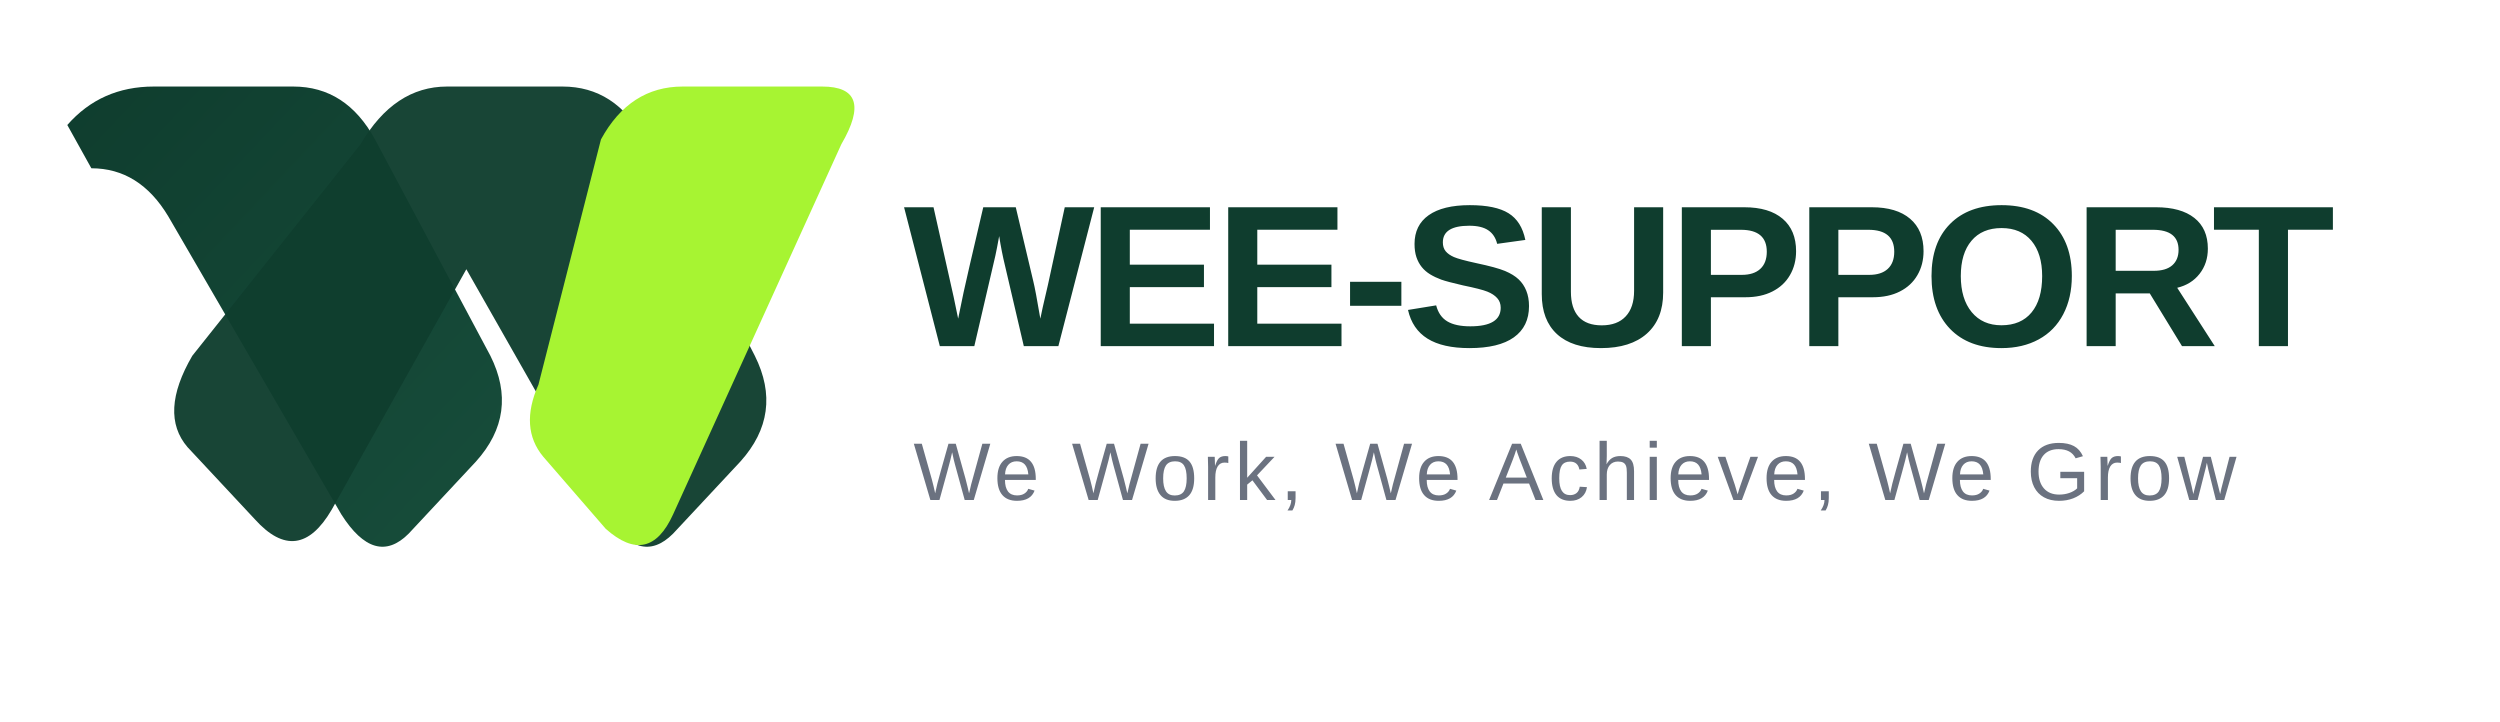
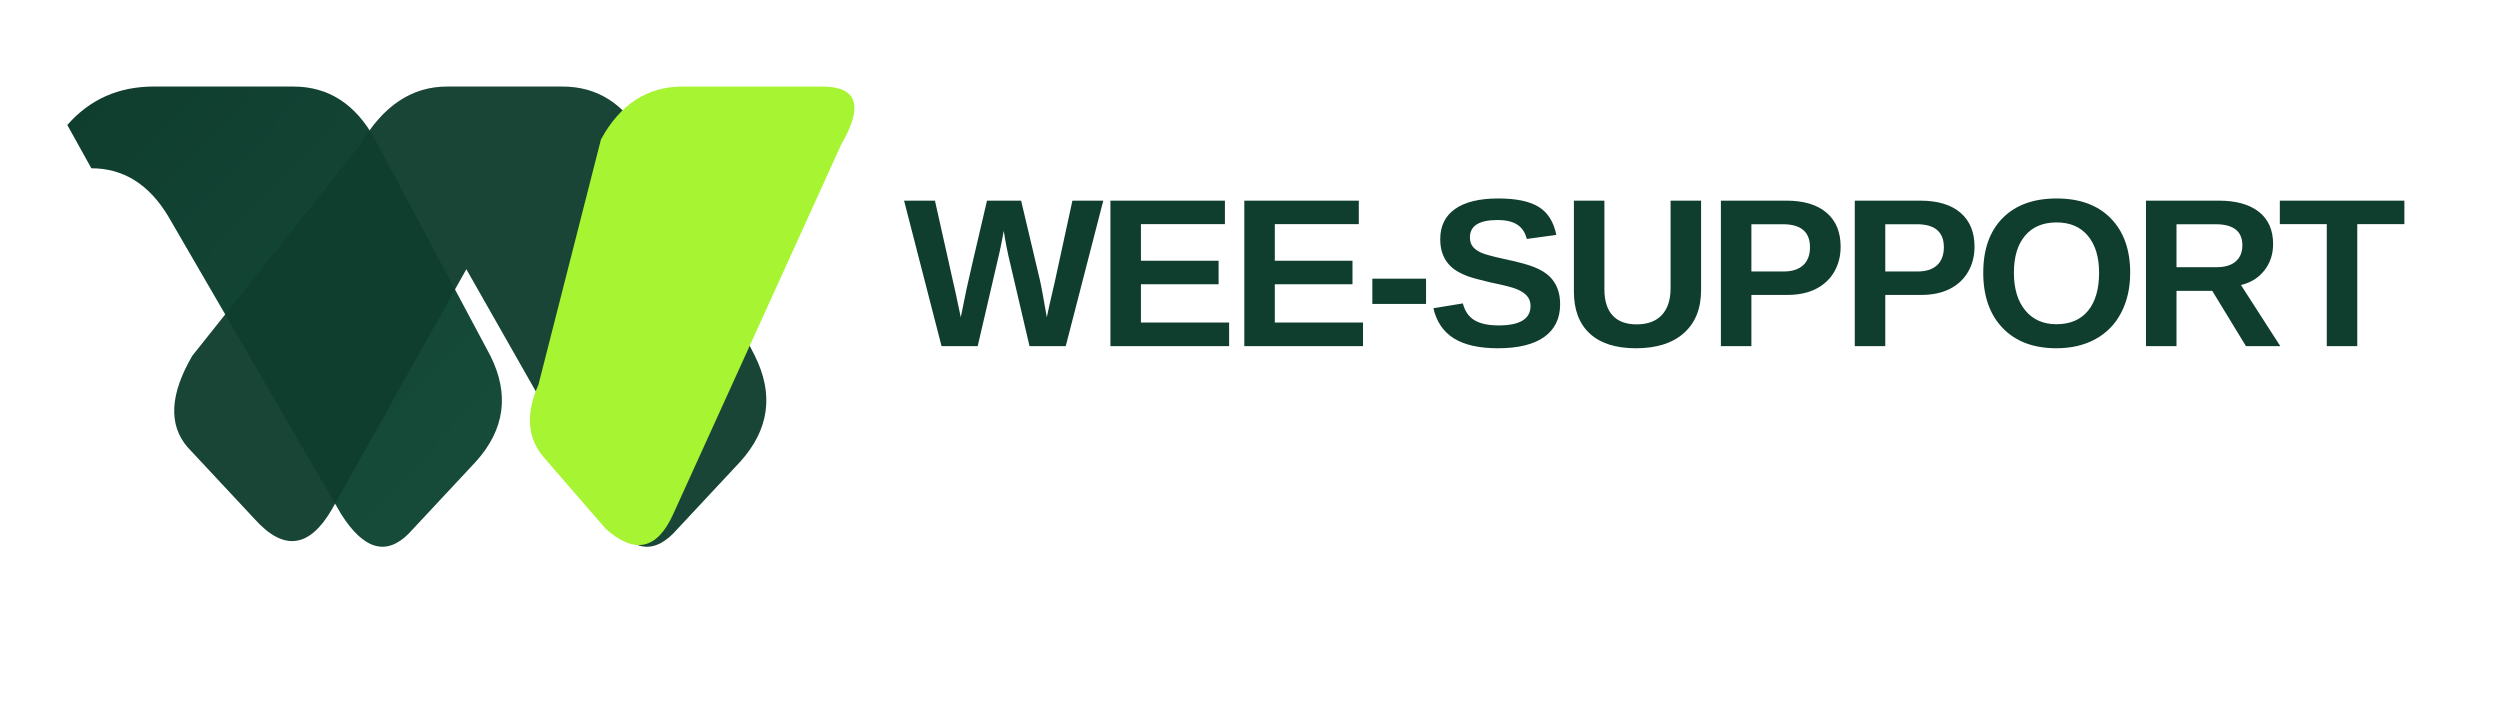
<svg xmlns="http://www.w3.org/2000/svg" viewBox="0 0 520 150" role="img" aria-labelledby="title desc">
  <defs>
    <linearGradient id="g1" x1="0" y1="0" x2="1" y2="1">
      <stop offset="0" stop-color="#0F3D2E" />
      <stop offset="1" stop-color="#174D3B" />
    </linearGradient>
  </defs>
  <g transform="translate(14 16)">
    <path d="M0 10 Q7 2 18 2 H47 Q58 2 64 13 L88 58 Q94 70 85 80 L71 95 Q64 102 57 91 L21 29 Q15 19 5 19 Z" fill="url(#g1)" />
    <path d="M61 14 Q68 2 79 2 H103 Q114 2 120 13 L143 58 Q149 70 140 80 L126 95 Q119 102 112 91 L83 40 L55 90 Q48 102 39 92 L25 77 Q19 70 26 58 Z" fill="#0F3D2E" opacity=".96" />
    <path d="M111 13 Q117 2 128 2 H157 Q168 2 161 14 L126 91 Q121 102 112 94 L99 79 Q94 73 98 64 Z" fill="#A7F432" />
  </g>
  <g font-family="Arial, Helvetica, sans-serif">
-     <text x="188" y="72" font-size="42" font-weight="800" letter-spacing="-1.5" fill="#0F3D2E">WEE-SUPPORT</text>
-     <text x="190" y="104" font-size="17" font-weight="500" letter-spacing="1" fill="#6B7280">We Work, We Achieve, We Grow</text>
+     <text x="188" y="72" font-size="44" font-weight="800" letter-spacing="-1.5" fill="#0F3D2E">WEE-SUPPORT</text>
+     <text x="190" y="104" font-size="17" font-weight="500" letter-spacing="1" fill="#6B7280" />
  </g>
</svg>
